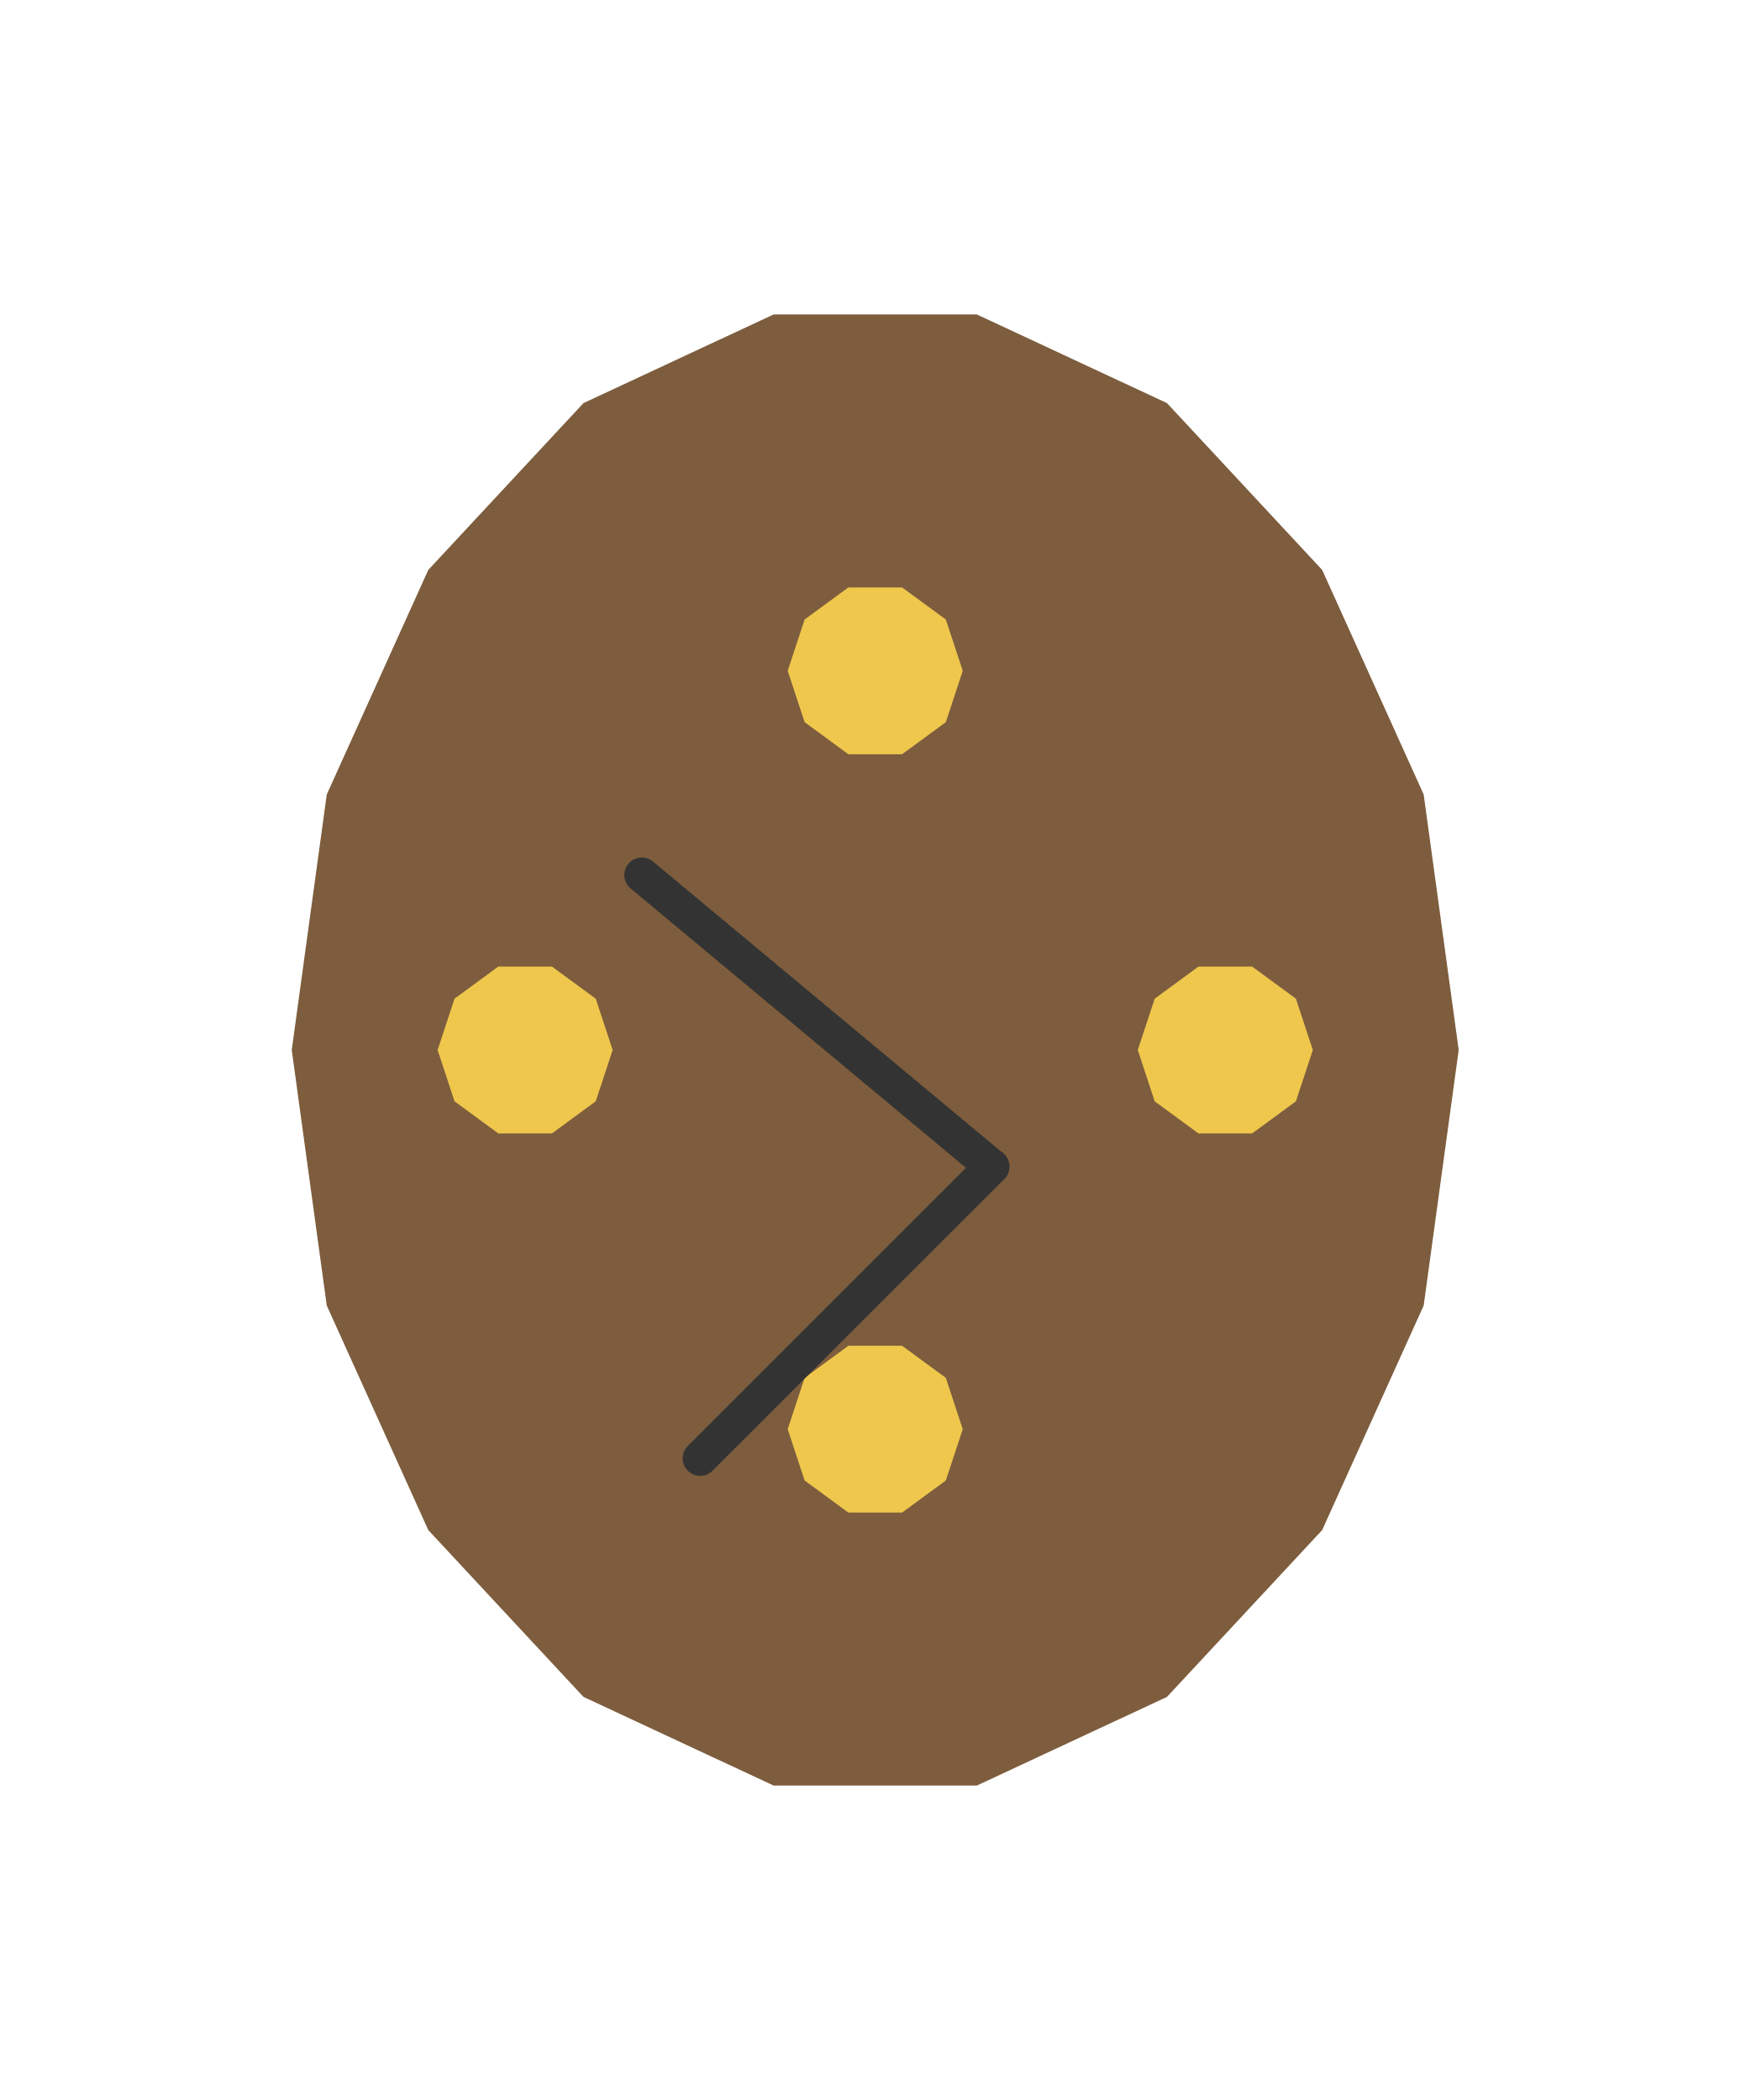
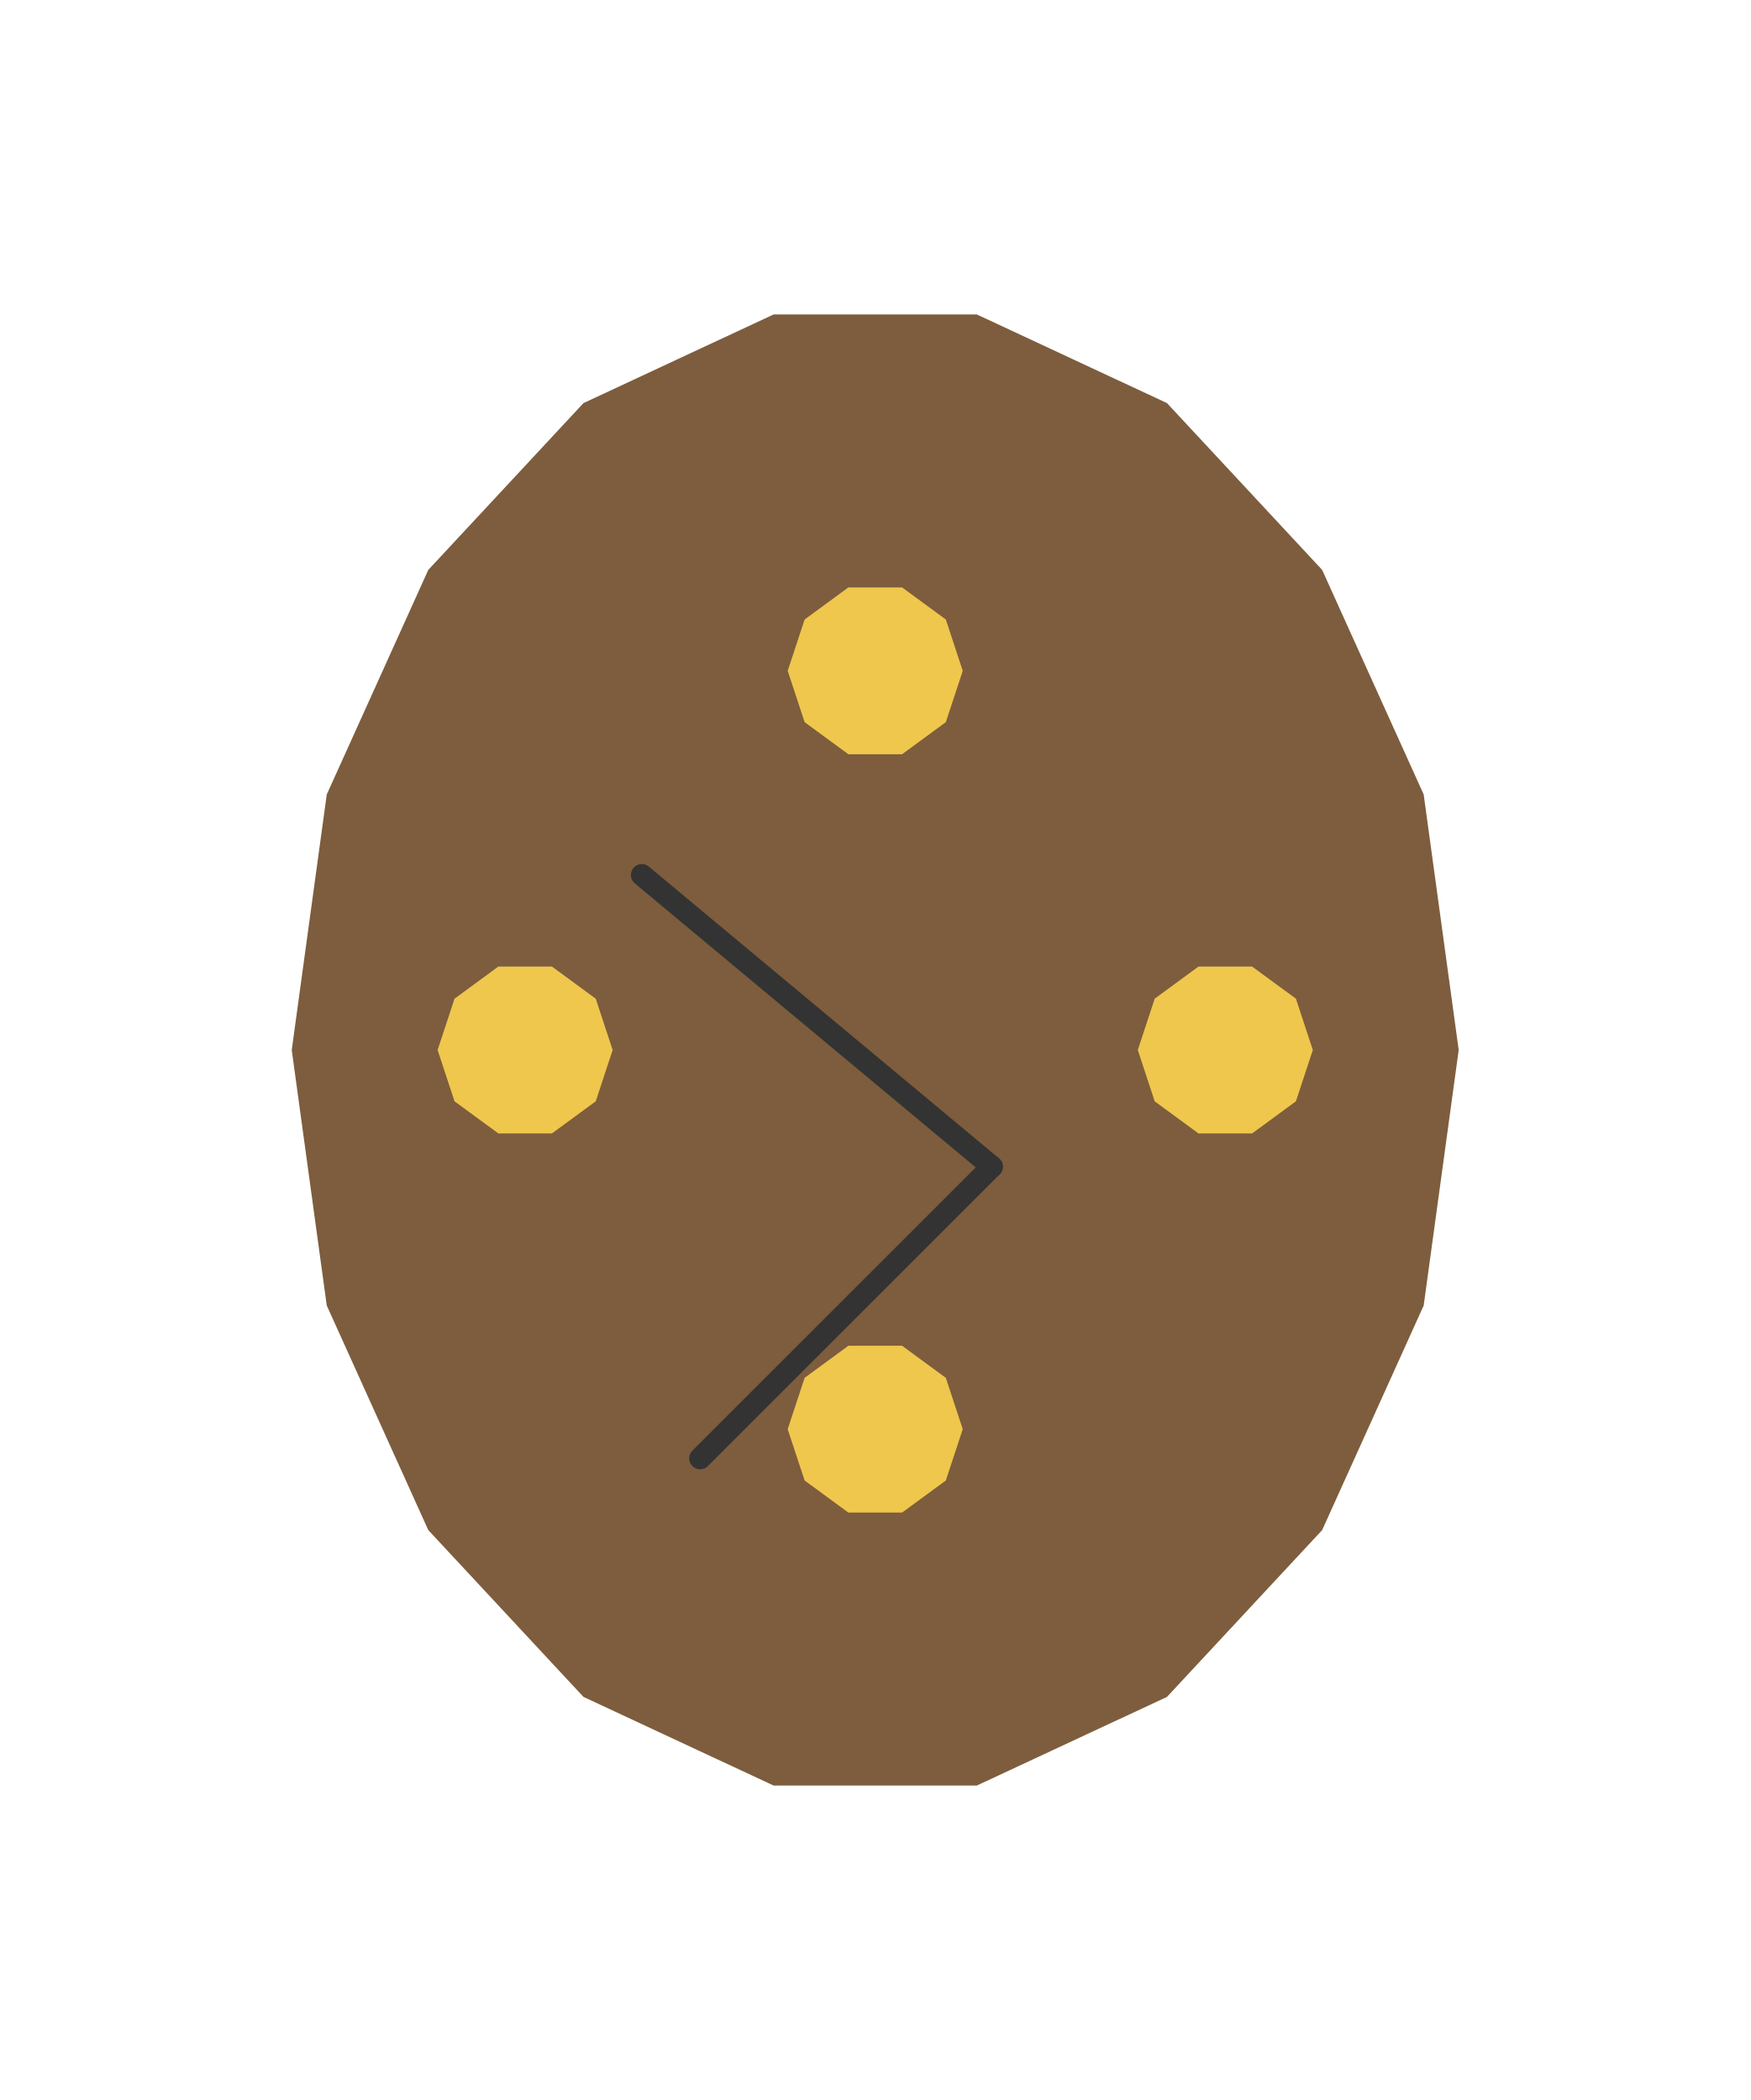
<svg xmlns="http://www.w3.org/2000/svg" width="120" height="144" viewBox="-1.5 -1.5 3 3">
  <g id="body">
    <polygon id="shape-body-0" points="1,0 0.94,0.438 0.766,0.823 0.5,1.109 0.174,1.261 -0.174,1.261 -0.5,1.109 -0.766,0.823 -0.94,0.438 -1,0 -0.94,-0.438 -0.766,-0.823 -0.5,-1.109 -0.174,-1.261 0.174,-1.261 0.5,-1.109 0.766,-0.823 0.94,-0.438" fill="#7a5938" fill-opacity="0.97" />
    <polygon id="shape-body-1" points="0.75,0 0.721,0.088 0.646,0.143 0.554,0.143 0.479,0.088 0.45,0 0.479,-0.088 0.554,-0.143 0.646,-0.143 0.721,-0.088" fill="#efc74d" />
    <polygon id="shape-body-2" points="0.15,0.65 0.121,0.738 0.046,0.793 -0.046,0.793 -0.121,0.738 -0.15,0.65 -0.121,0.562 -0.046,0.507 0.046,0.507 0.121,0.562" fill="#efc74d" />
    <polygon id="shape-body-3" points="-0.45,0 -0.479,0.088 -0.554,0.143 -0.646,0.143 -0.721,0.088 -0.75,0 -0.721,-0.088 -0.646,-0.143 -0.554,-0.143 -0.479,-0.088" fill="#efc74d" />
    <polygon id="shape-body-4" points="0.15,-0.65 0.121,-0.562 0.046,-0.507 -0.046,-0.507 -0.121,-0.562 -0.15,-0.65 -0.121,-0.738 -0.046,-0.793 0.046,-0.793 0.121,-0.738" fill="#efc74d" />
  </g>
  <g id="crack-one">
-     <line id="shape-crack-one-0" x1="-0.4" y1="-0.3" x2="0.2" y2="0.2" stroke="#333333" stroke-opacity="1" stroke-width="0.06" stroke-linecap="round" />
+     <line id="shape-crack-one-0" x1="-0.4" y1="-0.3" x2="0.2" y2="0.2" stroke="#333333" stroke-opacity="1" stroke-width="1.5" vector-effect="non-scaling-stroke" stroke-linecap="round" />
  </g>
  <g id="crack-two">
-     <line id="shape-crack-two-0" x1="0.2" y1="0.2" x2="-0.3" y2="0.7" stroke="#333333" stroke-opacity="1" stroke-width="0.06" stroke-linecap="round" />
+     <line id="shape-crack-two-0" x1="0.2" y1="0.2" x2="-0.3" y2="0.7" stroke="#333333" stroke-opacity="1" stroke-width="1.5" vector-effect="non-scaling-stroke" stroke-linecap="round" />
  </g>
</svg>
